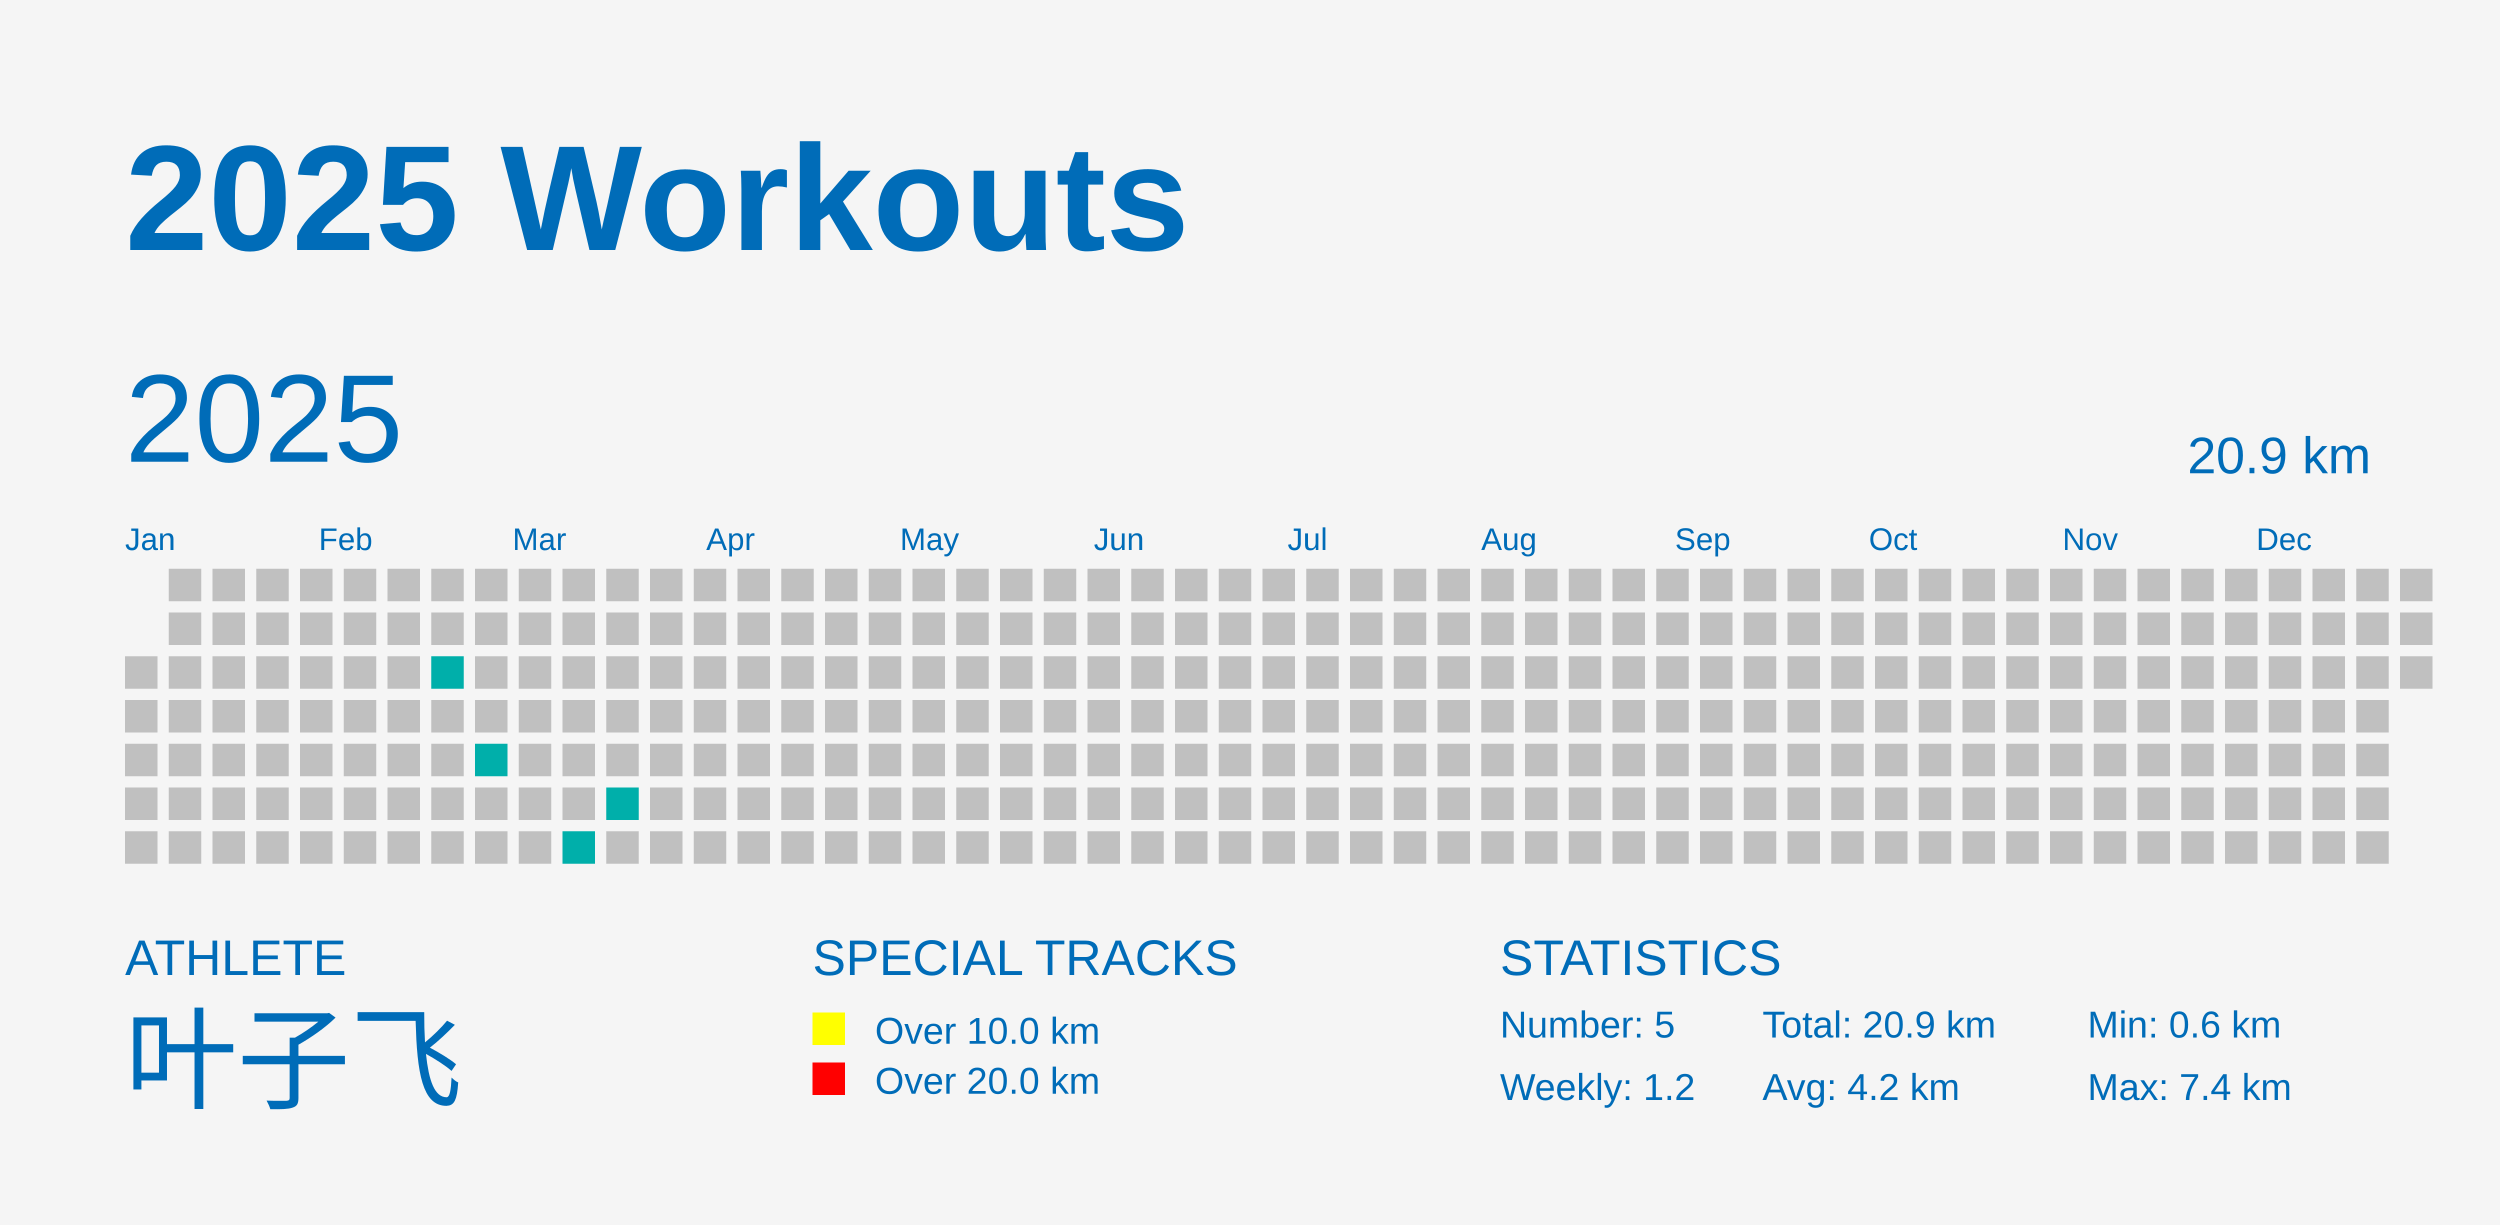
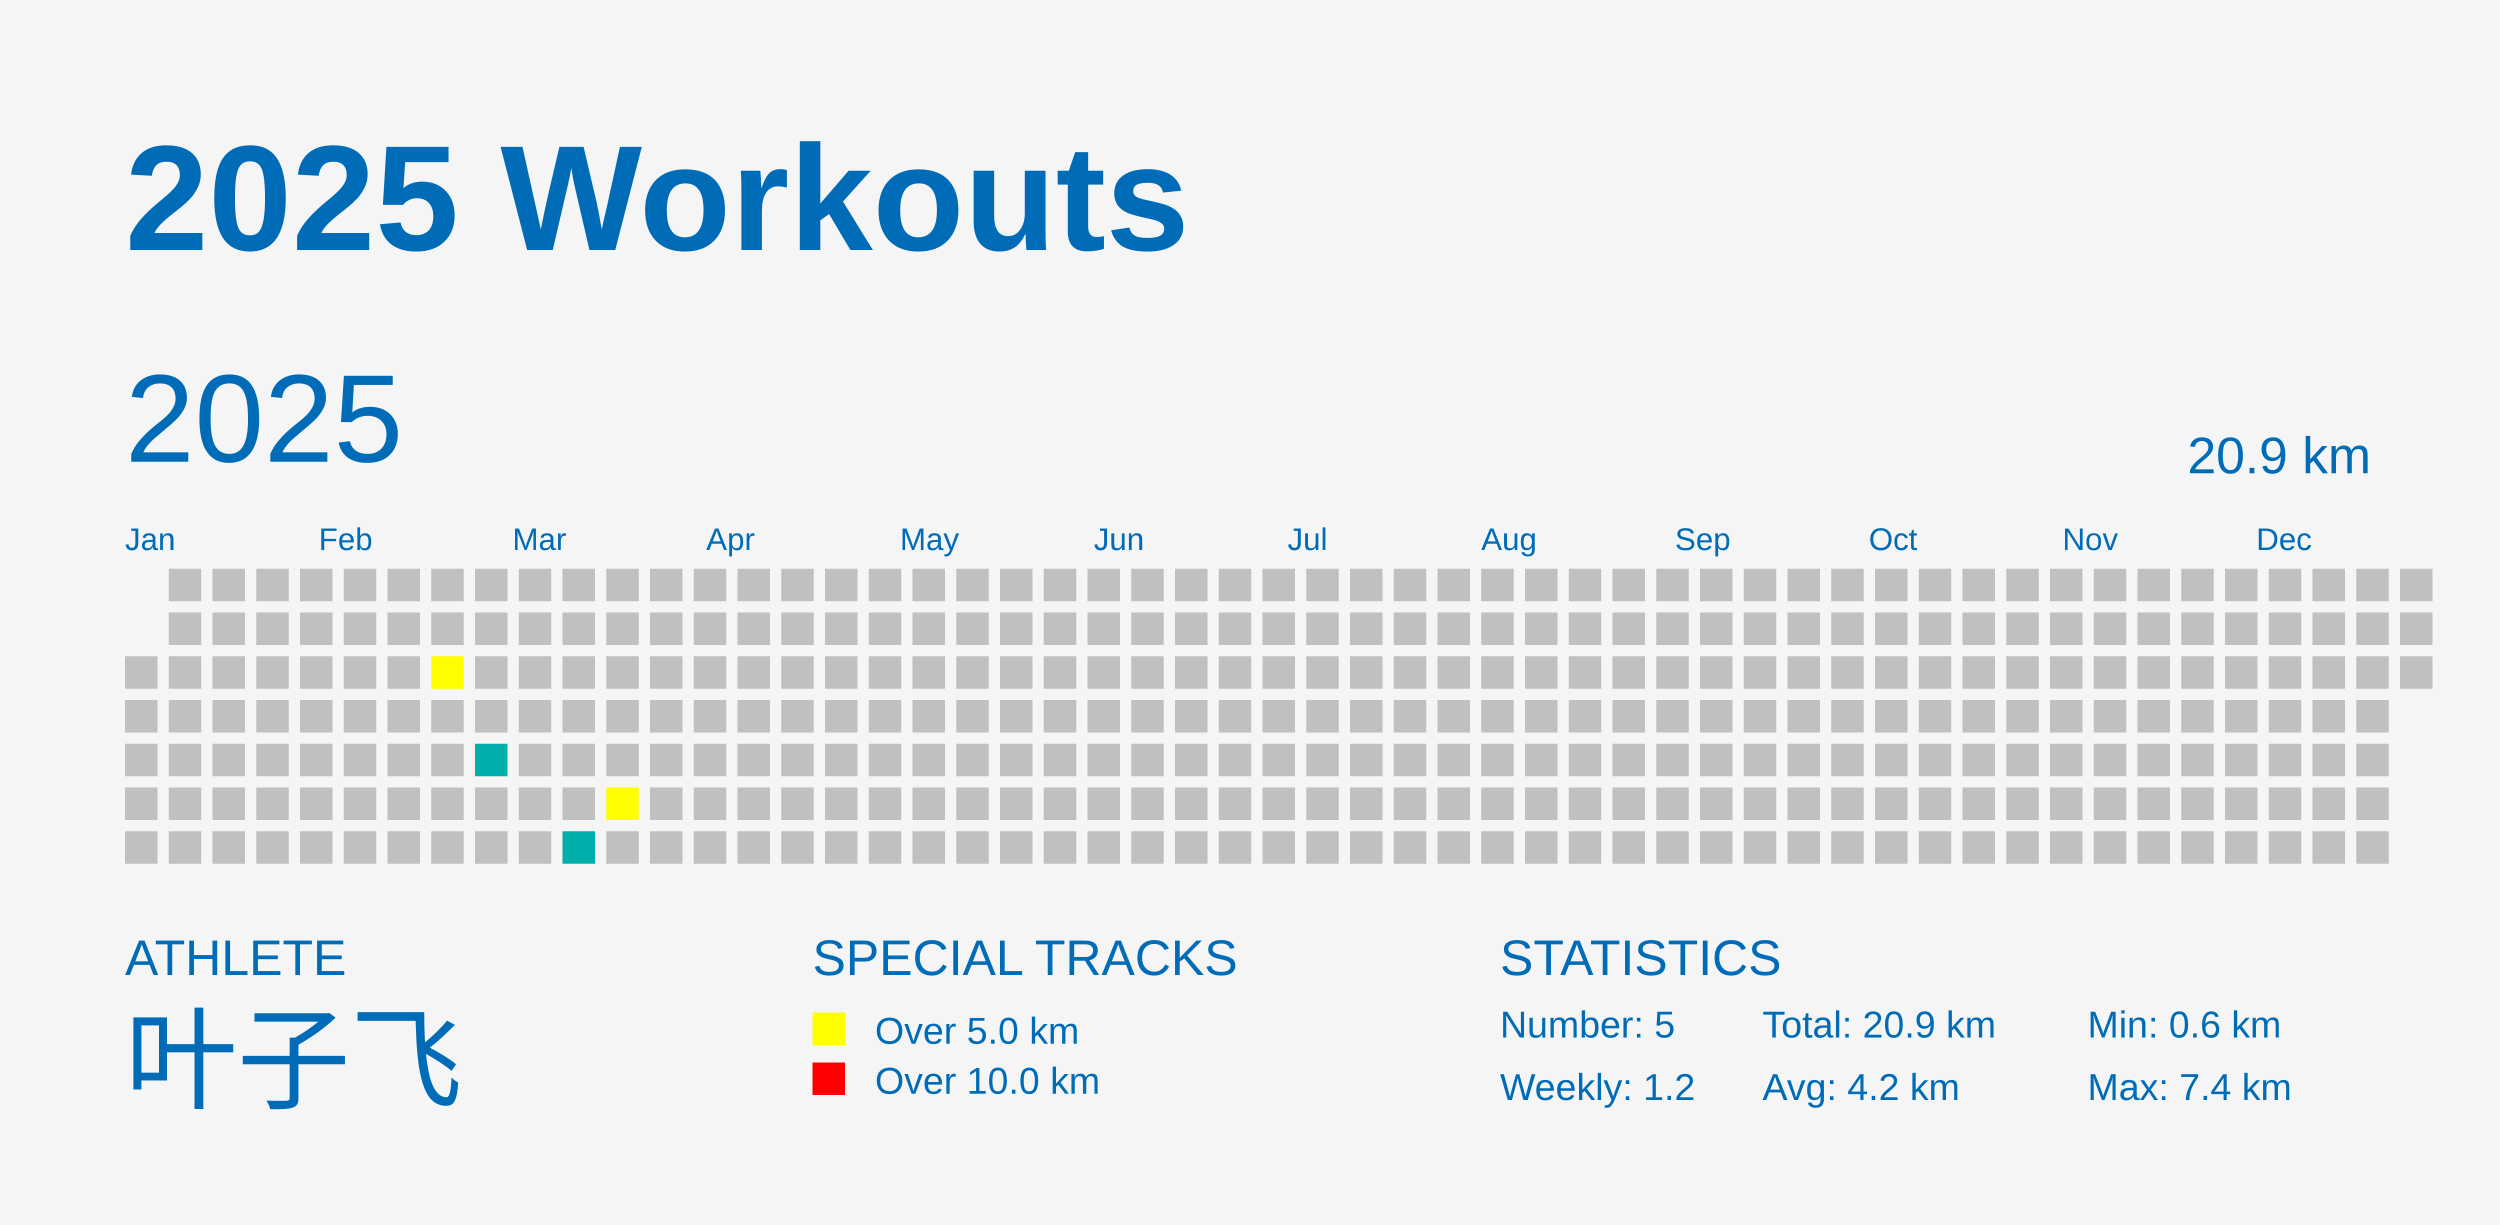
<svg xmlns="http://www.w3.org/2000/svg" baseProfile="full" height="98mm" version="1.1" viewBox="0,0,200,98" width="200mm">
  <defs />
  <rect fill="#f5f5f5" height="98" width="200" x="0" y="0" />
  <text fill="#006cb8" style="font-size:12px; font-family:Arial; font-weight:bold;" x="10" y="20">2025 Workouts</text>
  <text fill="#006cb8" style="font-size:4px; font-family:Arial" x="10" y="78">ATHLETE</text>
  <text fill="#006cb8" style="font-size:9px; font-family:Arial" x="10" y="88">叶子飞</text>
  <text fill="#006cb8" style="font-size:4px; font-family:Arial" x="65" y="78">SPECIAL TRACKS</text>
  <rect fill="yellow" height="2.6" width="2.6" x="65" y="81" />
-   <text fill="#006cb8" style="font-size:3px; font-family:Arial" x="70" y="83.5">Over 10.0 km</text>
+   <text fill="#006cb8" style="font-size:3px; font-family:Arial" x="70" y="83.5">Over 5.0 km</text>
  <rect fill="red" height="2.6" width="2.6" x="65" y="85" />
-   <text fill="#006cb8" style="font-size:3px; font-family:Arial" x="70" y="87.5">Over 20.0 km</text>
+   <text fill="#006cb8" style="font-size:3px; font-family:Arial" x="70" y="87.5">Over 10.0 km</text>
  <text fill="#006cb8" style="font-size:4px; font-family:Arial" x="120" y="78">STATISTICS</text>
  <text fill="#006cb8" style="font-size:3px; font-family:Arial" x="120" y="83">Number: 5</text>
  <text fill="#006cb8" style="font-size:3px; font-family:Arial" x="120" y="88">Weekly: 1.2</text>
  <text fill="#006cb8" style="font-size:3px; font-family:Arial" x="141" y="83">Total: 20.9 km</text>
  <text fill="#006cb8" style="font-size:3px; font-family:Arial" x="141" y="88">Avg: 4.2 km</text>
  <text fill="#006cb8" style="font-size:3px; font-family:Arial" x="167" y="83">Min: 0.6 km</text>
  <text fill="#006cb8" style="font-size:3px; font-family:Arial" x="167" y="88">Max: 7.4 km</text>
  <text dominant-baseline="hanging" fill="#006cb8" style="font-size:10.0px; font-family:Arial;" x="10" y="30">2025</text>
  <text dominant-baseline="hanging" fill="#006cb8" style="font-size:4.125px; font-family:Arial;" x="175" y="35">20.9 km</text>
  <text fill="#006cb8" style="font-size:2.5px; font-family:Arial" x="10.0" y="44">Jan</text>
  <text fill="#006cb8" style="font-size:2.5px; font-family:Arial" x="25.5" y="44">Feb</text>
  <text fill="#006cb8" style="font-size:2.5px; font-family:Arial" x="41.0" y="44">Mar</text>
  <text fill="#006cb8" style="font-size:2.5px; font-family:Arial" x="56.5" y="44">Apr</text>
  <text fill="#006cb8" style="font-size:2.5px; font-family:Arial" x="72.0" y="44">May</text>
  <text fill="#006cb8" style="font-size:2.5px; font-family:Arial" x="87.5" y="44">Jun</text>
  <text fill="#006cb8" style="font-size:2.5px; font-family:Arial" x="103.0" y="44">Jul</text>
  <text fill="#006cb8" style="font-size:2.5px; font-family:Arial" x="118.5" y="44">Aug</text>
  <text fill="#006cb8" style="font-size:2.5px; font-family:Arial" x="134.0" y="44">Sep</text>
  <text fill="#006cb8" style="font-size:2.5px; font-family:Arial" x="149.5" y="44">Oct</text>
  <text fill="#006cb8" style="font-size:2.5px; font-family:Arial" x="165.0" y="44">Nov</text>
  <text fill="#006cb8" style="font-size:2.5px; font-family:Arial" x="180.5" y="44">Dec</text>
  <rect fill="#C0C0C0" height="2.6" width="2.6" x="10.0" y="52.5" />
  <rect fill="#C0C0C0" height="2.6" width="2.6" x="10.0" y="56.0" />
  <rect fill="#C0C0C0" height="2.6" width="2.6" x="10.0" y="59.5" />
  <rect fill="#C0C0C0" height="2.6" width="2.6" x="10.0" y="63.0" />
  <rect fill="#C0C0C0" height="2.6" width="2.6" x="10.0" y="66.5" />
  <rect fill="#C0C0C0" height="2.6" width="2.6" x="13.5" y="45.5" />
  <rect fill="#C0C0C0" height="2.6" width="2.6" x="13.5" y="49.0" />
  <rect fill="#C0C0C0" height="2.6" width="2.6" x="13.5" y="52.5" />
  <rect fill="#C0C0C0" height="2.6" width="2.6" x="13.5" y="56.0" />
  <rect fill="#C0C0C0" height="2.6" width="2.6" x="13.5" y="59.5" />
  <rect fill="#C0C0C0" height="2.6" width="2.6" x="13.5" y="63.0" />
  <rect fill="#C0C0C0" height="2.6" width="2.6" x="13.5" y="66.5" />
  <rect fill="#C0C0C0" height="2.6" width="2.6" x="17.0" y="45.5" />
  <rect fill="#C0C0C0" height="2.6" width="2.6" x="17.0" y="49.0" />
  <rect fill="#C0C0C0" height="2.6" width="2.6" x="17.0" y="52.5" />
  <rect fill="#C0C0C0" height="2.6" width="2.6" x="17.0" y="56.0" />
  <rect fill="#C0C0C0" height="2.6" width="2.6" x="17.0" y="59.5" />
  <rect fill="#C0C0C0" height="2.6" width="2.6" x="17.0" y="63.0" />
  <rect fill="#C0C0C0" height="2.6" width="2.6" x="17.0" y="66.5" />
  <rect fill="#C0C0C0" height="2.6" width="2.6" x="20.5" y="45.5" />
  <rect fill="#C0C0C0" height="2.6" width="2.6" x="20.5" y="49.0" />
  <rect fill="#C0C0C0" height="2.6" width="2.6" x="20.5" y="52.5" />
  <rect fill="#C0C0C0" height="2.6" width="2.6" x="20.5" y="56.0" />
  <rect fill="#C0C0C0" height="2.6" width="2.6" x="20.5" y="59.5" />
  <rect fill="#C0C0C0" height="2.6" width="2.6" x="20.5" y="63.0" />
  <rect fill="#C0C0C0" height="2.6" width="2.6" x="20.5" y="66.5" />
  <rect fill="#C0C0C0" height="2.6" width="2.6" x="24.0" y="45.5" />
  <rect fill="#C0C0C0" height="2.6" width="2.6" x="24.0" y="49.0" />
  <rect fill="#C0C0C0" height="2.6" width="2.6" x="24.0" y="52.5" />
  <rect fill="#C0C0C0" height="2.6" width="2.6" x="24.0" y="56.0" />
  <rect fill="#C0C0C0" height="2.6" width="2.6" x="24.0" y="59.5" />
  <rect fill="#C0C0C0" height="2.6" width="2.6" x="24.0" y="63.0" />
  <rect fill="#C0C0C0" height="2.6" width="2.6" x="24.0" y="66.5" />
  <rect fill="#C0C0C0" height="2.6" width="2.6" x="27.5" y="45.5" />
  <rect fill="#C0C0C0" height="2.6" width="2.6" x="27.5" y="49.0" />
  <rect fill="#C0C0C0" height="2.6" width="2.6" x="27.5" y="52.5" />
  <rect fill="#C0C0C0" height="2.6" width="2.6" x="27.5" y="56.0" />
  <rect fill="#C0C0C0" height="2.6" width="2.6" x="27.5" y="59.5" />
  <rect fill="#C0C0C0" height="2.6" width="2.6" x="27.5" y="63.0" />
  <rect fill="#C0C0C0" height="2.6" width="2.6" x="27.5" y="66.5" />
  <rect fill="#C0C0C0" height="2.6" width="2.6" x="31.0" y="45.5" />
  <rect fill="#C0C0C0" height="2.6" width="2.6" x="31.0" y="49.0" />
  <rect fill="#C0C0C0" height="2.6" width="2.6" x="31.0" y="52.5" />
  <rect fill="#C0C0C0" height="2.6" width="2.6" x="31.0" y="56.0" />
  <rect fill="#C0C0C0" height="2.6" width="2.6" x="31.0" y="59.5" />
  <rect fill="#C0C0C0" height="2.6" width="2.6" x="31.0" y="63.0" />
  <rect fill="#C0C0C0" height="2.6" width="2.6" x="31.0" y="66.5" />
  <rect fill="#C0C0C0" height="2.6" width="2.6" x="34.5" y="45.5" />
  <rect fill="#C0C0C0" height="2.6" width="2.6" x="34.5" y="49.0" />
-   <rect fill="#00AFAA" height="2.6" width="2.6" x="34.5" y="52.5" />
+   <rect fill="yellow" height="2.6" width="2.6" x="34.5" y="52.5" />
  <rect fill="#C0C0C0" height="2.6" width="2.6" x="34.5" y="56.0" />
  <rect fill="#C0C0C0" height="2.6" width="2.6" x="34.5" y="59.5" />
  <rect fill="#C0C0C0" height="2.6" width="2.6" x="34.5" y="63.0" />
  <rect fill="#C0C0C0" height="2.6" width="2.6" x="34.5" y="66.5" />
  <rect fill="#C0C0C0" height="2.6" width="2.6" x="38.0" y="45.5" />
  <rect fill="#C0C0C0" height="2.6" width="2.6" x="38.0" y="49.0" />
  <rect fill="#C0C0C0" height="2.6" width="2.6" x="38.0" y="52.5" />
  <rect fill="#C0C0C0" height="2.6" width="2.6" x="38.0" y="56.0" />
  <rect fill="#00AFAA" height="2.6" width="2.6" x="38.0" y="59.5" />
  <rect fill="#C0C0C0" height="2.6" width="2.6" x="38.0" y="63.0" />
  <rect fill="#C0C0C0" height="2.6" width="2.6" x="38.0" y="66.5" />
  <rect fill="#C0C0C0" height="2.6" width="2.6" x="41.5" y="45.5" />
  <rect fill="#C0C0C0" height="2.6" width="2.6" x="41.5" y="49.0" />
  <rect fill="#C0C0C0" height="2.6" width="2.6" x="41.5" y="52.5" />
  <rect fill="#C0C0C0" height="2.6" width="2.6" x="41.5" y="56.0" />
  <rect fill="#C0C0C0" height="2.6" width="2.6" x="41.5" y="59.5" />
  <rect fill="#C0C0C0" height="2.6" width="2.6" x="41.5" y="63.0" />
  <rect fill="#C0C0C0" height="2.6" width="2.6" x="41.5" y="66.5" />
  <rect fill="#C0C0C0" height="2.6" width="2.6" x="45.0" y="45.5" />
  <rect fill="#C0C0C0" height="2.6" width="2.6" x="45.0" y="49.0" />
  <rect fill="#C0C0C0" height="2.6" width="2.6" x="45.0" y="52.5" />
  <rect fill="#C0C0C0" height="2.6" width="2.6" x="45.0" y="56.0" />
  <rect fill="#C0C0C0" height="2.6" width="2.6" x="45.0" y="59.5" />
  <rect fill="#C0C0C0" height="2.6" width="2.6" x="45.0" y="63.0" />
  <rect fill="#00AFAA" height="2.6" width="2.6" x="45.0" y="66.5" />
  <rect fill="#C0C0C0" height="2.6" width="2.6" x="48.5" y="45.5" />
  <rect fill="#C0C0C0" height="2.6" width="2.6" x="48.5" y="49.0" />
  <rect fill="#C0C0C0" height="2.6" width="2.6" x="48.5" y="52.5" />
  <rect fill="#C0C0C0" height="2.6" width="2.6" x="48.5" y="56.0" />
  <rect fill="#C0C0C0" height="2.6" width="2.6" x="48.5" y="59.5" />
-   <rect fill="#00AFAA" height="2.6" width="2.6" x="48.5" y="63.0" />
+   <rect fill="yellow" height="2.6" width="2.6" x="48.5" y="63.0" />
  <rect fill="#C0C0C0" height="2.6" width="2.6" x="48.5" y="66.5" />
  <rect fill="#C0C0C0" height="2.6" width="2.6" x="52.0" y="45.5" />
  <rect fill="#C0C0C0" height="2.6" width="2.6" x="52.0" y="49.0" />
  <rect fill="#C0C0C0" height="2.6" width="2.6" x="52.0" y="52.5" />
  <rect fill="#C0C0C0" height="2.6" width="2.6" x="52.0" y="56.0" />
  <rect fill="#C0C0C0" height="2.6" width="2.6" x="52.0" y="59.5" />
  <rect fill="#C0C0C0" height="2.6" width="2.6" x="52.0" y="63.0" />
  <rect fill="#C0C0C0" height="2.6" width="2.6" x="52.0" y="66.5" />
  <rect fill="#C0C0C0" height="2.6" width="2.6" x="55.5" y="45.5" />
  <rect fill="#C0C0C0" height="2.6" width="2.6" x="55.5" y="49.0" />
  <rect fill="#C0C0C0" height="2.6" width="2.6" x="55.5" y="52.5" />
  <rect fill="#C0C0C0" height="2.6" width="2.6" x="55.5" y="56.0" />
  <rect fill="#C0C0C0" height="2.6" width="2.6" x="55.5" y="59.5" />
  <rect fill="#C0C0C0" height="2.6" width="2.6" x="55.5" y="63.0" />
  <rect fill="#C0C0C0" height="2.6" width="2.6" x="55.5" y="66.5" />
  <rect fill="#C0C0C0" height="2.6" width="2.6" x="59.0" y="45.5" />
  <rect fill="#C0C0C0" height="2.6" width="2.6" x="59.0" y="49.0" />
  <rect fill="#C0C0C0" height="2.6" width="2.6" x="59.0" y="52.5" />
  <rect fill="#C0C0C0" height="2.6" width="2.6" x="59.0" y="56.0" />
  <rect fill="#C0C0C0" height="2.6" width="2.6" x="59.0" y="59.5" />
  <rect fill="#C0C0C0" height="2.6" width="2.6" x="59.0" y="63.0" />
  <rect fill="#C0C0C0" height="2.6" width="2.6" x="59.0" y="66.5" />
  <rect fill="#C0C0C0" height="2.6" width="2.6" x="62.5" y="45.5" />
  <rect fill="#C0C0C0" height="2.6" width="2.6" x="62.5" y="49.0" />
  <rect fill="#C0C0C0" height="2.6" width="2.6" x="62.5" y="52.5" />
  <rect fill="#C0C0C0" height="2.6" width="2.6" x="62.5" y="56.0" />
  <rect fill="#C0C0C0" height="2.6" width="2.6" x="62.5" y="59.5" />
  <rect fill="#C0C0C0" height="2.6" width="2.6" x="62.5" y="63.0" />
  <rect fill="#C0C0C0" height="2.6" width="2.6" x="62.5" y="66.5" />
  <rect fill="#C0C0C0" height="2.6" width="2.6" x="66.0" y="45.5" />
  <rect fill="#C0C0C0" height="2.6" width="2.6" x="66.0" y="49.0" />
  <rect fill="#C0C0C0" height="2.6" width="2.6" x="66.0" y="52.5" />
  <rect fill="#C0C0C0" height="2.6" width="2.6" x="66.0" y="56.0" />
  <rect fill="#C0C0C0" height="2.6" width="2.6" x="66.0" y="59.5" />
  <rect fill="#C0C0C0" height="2.6" width="2.6" x="66.0" y="63.0" />
  <rect fill="#C0C0C0" height="2.6" width="2.6" x="66.0" y="66.5" />
  <rect fill="#C0C0C0" height="2.6" width="2.6" x="69.5" y="45.5" />
  <rect fill="#C0C0C0" height="2.6" width="2.6" x="69.5" y="49.0" />
  <rect fill="#C0C0C0" height="2.6" width="2.6" x="69.5" y="52.5" />
  <rect fill="#C0C0C0" height="2.6" width="2.6" x="69.5" y="56.0" />
  <rect fill="#C0C0C0" height="2.6" width="2.6" x="69.5" y="59.5" />
  <rect fill="#C0C0C0" height="2.6" width="2.6" x="69.5" y="63.0" />
  <rect fill="#C0C0C0" height="2.6" width="2.6" x="69.5" y="66.5" />
  <rect fill="#C0C0C0" height="2.6" width="2.6" x="73.0" y="45.5" />
  <rect fill="#C0C0C0" height="2.6" width="2.6" x="73.0" y="49.0" />
  <rect fill="#C0C0C0" height="2.6" width="2.6" x="73.0" y="52.5" />
  <rect fill="#C0C0C0" height="2.6" width="2.6" x="73.0" y="56.0" />
  <rect fill="#C0C0C0" height="2.6" width="2.6" x="73.0" y="59.5" />
  <rect fill="#C0C0C0" height="2.6" width="2.6" x="73.0" y="63.0" />
  <rect fill="#C0C0C0" height="2.6" width="2.6" x="73.0" y="66.5" />
  <rect fill="#C0C0C0" height="2.6" width="2.6" x="76.5" y="45.5" />
  <rect fill="#C0C0C0" height="2.6" width="2.6" x="76.5" y="49.0" />
  <rect fill="#C0C0C0" height="2.6" width="2.6" x="76.5" y="52.5" />
  <rect fill="#C0C0C0" height="2.6" width="2.6" x="76.5" y="56.0" />
  <rect fill="#C0C0C0" height="2.6" width="2.6" x="76.5" y="59.5" />
  <rect fill="#C0C0C0" height="2.6" width="2.6" x="76.5" y="63.0" />
  <rect fill="#C0C0C0" height="2.6" width="2.6" x="76.5" y="66.5" />
  <rect fill="#C0C0C0" height="2.6" width="2.6" x="80.0" y="45.5" />
  <rect fill="#C0C0C0" height="2.6" width="2.6" x="80.0" y="49.0" />
  <rect fill="#C0C0C0" height="2.6" width="2.6" x="80.0" y="52.5" />
  <rect fill="#C0C0C0" height="2.6" width="2.6" x="80.0" y="56.0" />
  <rect fill="#C0C0C0" height="2.6" width="2.6" x="80.0" y="59.5" />
  <rect fill="#C0C0C0" height="2.6" width="2.6" x="80.0" y="63.0" />
  <rect fill="#C0C0C0" height="2.6" width="2.6" x="80.0" y="66.5" />
  <rect fill="#C0C0C0" height="2.6" width="2.6" x="83.5" y="45.5" />
  <rect fill="#C0C0C0" height="2.6" width="2.6" x="83.5" y="49.0" />
  <rect fill="#C0C0C0" height="2.6" width="2.6" x="83.5" y="52.5" />
  <rect fill="#C0C0C0" height="2.6" width="2.6" x="83.5" y="56.0" />
  <rect fill="#C0C0C0" height="2.6" width="2.6" x="83.5" y="59.5" />
  <rect fill="#C0C0C0" height="2.6" width="2.6" x="83.5" y="63.0" />
  <rect fill="#C0C0C0" height="2.6" width="2.6" x="83.5" y="66.5" />
  <rect fill="#C0C0C0" height="2.6" width="2.6" x="87.0" y="45.5" />
  <rect fill="#C0C0C0" height="2.6" width="2.6" x="87.0" y="49.0" />
  <rect fill="#C0C0C0" height="2.6" width="2.6" x="87.0" y="52.5" />
  <rect fill="#C0C0C0" height="2.6" width="2.6" x="87.0" y="56.0" />
  <rect fill="#C0C0C0" height="2.6" width="2.6" x="87.0" y="59.5" />
  <rect fill="#C0C0C0" height="2.6" width="2.6" x="87.0" y="63.0" />
  <rect fill="#C0C0C0" height="2.6" width="2.6" x="87.0" y="66.5" />
  <rect fill="#C0C0C0" height="2.6" width="2.6" x="90.5" y="45.5" />
  <rect fill="#C0C0C0" height="2.6" width="2.6" x="90.5" y="49.0" />
  <rect fill="#C0C0C0" height="2.6" width="2.6" x="90.5" y="52.5" />
  <rect fill="#C0C0C0" height="2.6" width="2.6" x="90.5" y="56.0" />
  <rect fill="#C0C0C0" height="2.6" width="2.6" x="90.5" y="59.5" />
  <rect fill="#C0C0C0" height="2.6" width="2.6" x="90.5" y="63.0" />
  <rect fill="#C0C0C0" height="2.6" width="2.6" x="90.5" y="66.5" />
  <rect fill="#C0C0C0" height="2.6" width="2.6" x="94.0" y="45.5" />
  <rect fill="#C0C0C0" height="2.6" width="2.6" x="94.0" y="49.0" />
  <rect fill="#C0C0C0" height="2.6" width="2.6" x="94.0" y="52.5" />
  <rect fill="#C0C0C0" height="2.6" width="2.6" x="94.0" y="56.0" />
  <rect fill="#C0C0C0" height="2.6" width="2.6" x="94.0" y="59.5" />
  <rect fill="#C0C0C0" height="2.6" width="2.6" x="94.0" y="63.0" />
  <rect fill="#C0C0C0" height="2.6" width="2.6" x="94.0" y="66.5" />
  <rect fill="#C0C0C0" height="2.6" width="2.6" x="97.5" y="45.5" />
  <rect fill="#C0C0C0" height="2.6" width="2.6" x="97.5" y="49.0" />
  <rect fill="#C0C0C0" height="2.6" width="2.6" x="97.5" y="52.5" />
  <rect fill="#C0C0C0" height="2.6" width="2.6" x="97.5" y="56.0" />
  <rect fill="#C0C0C0" height="2.6" width="2.6" x="97.5" y="59.5" />
  <rect fill="#C0C0C0" height="2.6" width="2.6" x="97.5" y="63.0" />
  <rect fill="#C0C0C0" height="2.6" width="2.6" x="97.5" y="66.5" />
  <rect fill="#C0C0C0" height="2.6" width="2.6" x="101.0" y="45.5" />
  <rect fill="#C0C0C0" height="2.6" width="2.6" x="101.0" y="49.0" />
  <rect fill="#C0C0C0" height="2.6" width="2.6" x="101.0" y="52.5" />
  <rect fill="#C0C0C0" height="2.6" width="2.6" x="101.0" y="56.0" />
  <rect fill="#C0C0C0" height="2.6" width="2.6" x="101.0" y="59.5" />
  <rect fill="#C0C0C0" height="2.6" width="2.6" x="101.0" y="63.0" />
  <rect fill="#C0C0C0" height="2.6" width="2.6" x="101.0" y="66.5" />
  <rect fill="#C0C0C0" height="2.6" width="2.6" x="104.5" y="45.5" />
  <rect fill="#C0C0C0" height="2.6" width="2.6" x="104.5" y="49.0" />
  <rect fill="#C0C0C0" height="2.6" width="2.6" x="104.5" y="52.5" />
  <rect fill="#C0C0C0" height="2.6" width="2.6" x="104.5" y="56.0" />
  <rect fill="#C0C0C0" height="2.6" width="2.6" x="104.5" y="59.5" />
  <rect fill="#C0C0C0" height="2.6" width="2.6" x="104.5" y="63.0" />
  <rect fill="#C0C0C0" height="2.6" width="2.6" x="104.5" y="66.5" />
  <rect fill="#C0C0C0" height="2.6" width="2.6" x="108.0" y="45.5" />
  <rect fill="#C0C0C0" height="2.6" width="2.6" x="108.0" y="49.0" />
  <rect fill="#C0C0C0" height="2.6" width="2.6" x="108.0" y="52.5" />
  <rect fill="#C0C0C0" height="2.6" width="2.6" x="108.0" y="56.0" />
  <rect fill="#C0C0C0" height="2.6" width="2.6" x="108.0" y="59.5" />
  <rect fill="#C0C0C0" height="2.6" width="2.6" x="108.0" y="63.0" />
  <rect fill="#C0C0C0" height="2.6" width="2.6" x="108.0" y="66.5" />
  <rect fill="#C0C0C0" height="2.6" width="2.6" x="111.5" y="45.5" />
  <rect fill="#C0C0C0" height="2.6" width="2.6" x="111.5" y="49.0" />
  <rect fill="#C0C0C0" height="2.6" width="2.6" x="111.5" y="52.5" />
  <rect fill="#C0C0C0" height="2.6" width="2.6" x="111.5" y="56.0" />
  <rect fill="#C0C0C0" height="2.6" width="2.6" x="111.5" y="59.5" />
  <rect fill="#C0C0C0" height="2.6" width="2.6" x="111.5" y="63.0" />
  <rect fill="#C0C0C0" height="2.6" width="2.6" x="111.5" y="66.5" />
  <rect fill="#C0C0C0" height="2.6" width="2.6" x="115.0" y="45.5" />
  <rect fill="#C0C0C0" height="2.6" width="2.6" x="115.0" y="49.0" />
  <rect fill="#C0C0C0" height="2.6" width="2.6" x="115.0" y="52.5" />
  <rect fill="#C0C0C0" height="2.6" width="2.6" x="115.0" y="56.0" />
  <rect fill="#C0C0C0" height="2.6" width="2.6" x="115.0" y="59.5" />
  <rect fill="#C0C0C0" height="2.6" width="2.6" x="115.0" y="63.0" />
  <rect fill="#C0C0C0" height="2.6" width="2.6" x="115.0" y="66.5" />
  <rect fill="#C0C0C0" height="2.6" width="2.6" x="118.5" y="45.5" />
  <rect fill="#C0C0C0" height="2.6" width="2.6" x="118.5" y="49.0" />
  <rect fill="#C0C0C0" height="2.6" width="2.6" x="118.5" y="52.5" />
  <rect fill="#C0C0C0" height="2.6" width="2.6" x="118.5" y="56.0" />
  <rect fill="#C0C0C0" height="2.6" width="2.6" x="118.5" y="59.5" />
  <rect fill="#C0C0C0" height="2.6" width="2.6" x="118.5" y="63.0" />
  <rect fill="#C0C0C0" height="2.6" width="2.6" x="118.5" y="66.5" />
  <rect fill="#C0C0C0" height="2.6" width="2.6" x="122.0" y="45.5" />
  <rect fill="#C0C0C0" height="2.6" width="2.6" x="122.0" y="49.0" />
  <rect fill="#C0C0C0" height="2.6" width="2.6" x="122.0" y="52.5" />
  <rect fill="#C0C0C0" height="2.6" width="2.6" x="122.0" y="56.0" />
  <rect fill="#C0C0C0" height="2.6" width="2.6" x="122.0" y="59.5" />
  <rect fill="#C0C0C0" height="2.6" width="2.6" x="122.0" y="63.0" />
  <rect fill="#C0C0C0" height="2.6" width="2.6" x="122.0" y="66.5" />
  <rect fill="#C0C0C0" height="2.6" width="2.6" x="125.5" y="45.5" />
  <rect fill="#C0C0C0" height="2.6" width="2.6" x="125.5" y="49.0" />
  <rect fill="#C0C0C0" height="2.6" width="2.6" x="125.5" y="52.5" />
  <rect fill="#C0C0C0" height="2.6" width="2.6" x="125.5" y="56.0" />
  <rect fill="#C0C0C0" height="2.6" width="2.6" x="125.5" y="59.5" />
  <rect fill="#C0C0C0" height="2.6" width="2.6" x="125.5" y="63.0" />
  <rect fill="#C0C0C0" height="2.6" width="2.6" x="125.5" y="66.5" />
  <rect fill="#C0C0C0" height="2.6" width="2.6" x="129.0" y="45.5" />
  <rect fill="#C0C0C0" height="2.6" width="2.6" x="129.0" y="49.0" />
  <rect fill="#C0C0C0" height="2.6" width="2.6" x="129.0" y="52.5" />
  <rect fill="#C0C0C0" height="2.6" width="2.6" x="129.0" y="56.0" />
  <rect fill="#C0C0C0" height="2.6" width="2.6" x="129.0" y="59.5" />
  <rect fill="#C0C0C0" height="2.6" width="2.6" x="129.0" y="63.0" />
  <rect fill="#C0C0C0" height="2.6" width="2.6" x="129.0" y="66.5" />
  <rect fill="#C0C0C0" height="2.6" width="2.6" x="132.5" y="45.5" />
  <rect fill="#C0C0C0" height="2.6" width="2.6" x="132.5" y="49.0" />
  <rect fill="#C0C0C0" height="2.6" width="2.6" x="132.5" y="52.5" />
  <rect fill="#C0C0C0" height="2.6" width="2.6" x="132.5" y="56.0" />
  <rect fill="#C0C0C0" height="2.6" width="2.6" x="132.5" y="59.5" />
  <rect fill="#C0C0C0" height="2.6" width="2.6" x="132.5" y="63.0" />
  <rect fill="#C0C0C0" height="2.6" width="2.6" x="132.5" y="66.5" />
  <rect fill="#C0C0C0" height="2.6" width="2.6" x="136.0" y="45.5" />
  <rect fill="#C0C0C0" height="2.6" width="2.6" x="136.0" y="49.0" />
  <rect fill="#C0C0C0" height="2.6" width="2.6" x="136.0" y="52.5" />
  <rect fill="#C0C0C0" height="2.6" width="2.6" x="136.0" y="56.0" />
  <rect fill="#C0C0C0" height="2.6" width="2.6" x="136.0" y="59.5" />
  <rect fill="#C0C0C0" height="2.6" width="2.6" x="136.0" y="63.0" />
  <rect fill="#C0C0C0" height="2.6" width="2.6" x="136.0" y="66.5" />
  <rect fill="#C0C0C0" height="2.6" width="2.6" x="139.5" y="45.5" />
  <rect fill="#C0C0C0" height="2.6" width="2.6" x="139.5" y="49.0" />
  <rect fill="#C0C0C0" height="2.6" width="2.6" x="139.5" y="52.5" />
  <rect fill="#C0C0C0" height="2.6" width="2.6" x="139.5" y="56.0" />
  <rect fill="#C0C0C0" height="2.6" width="2.6" x="139.5" y="59.5" />
  <rect fill="#C0C0C0" height="2.6" width="2.6" x="139.5" y="63.0" />
  <rect fill="#C0C0C0" height="2.6" width="2.6" x="139.5" y="66.5" />
  <rect fill="#C0C0C0" height="2.6" width="2.6" x="143.0" y="45.5" />
  <rect fill="#C0C0C0" height="2.6" width="2.6" x="143.0" y="49.0" />
  <rect fill="#C0C0C0" height="2.6" width="2.6" x="143.0" y="52.5" />
  <rect fill="#C0C0C0" height="2.6" width="2.6" x="143.0" y="56.0" />
  <rect fill="#C0C0C0" height="2.6" width="2.6" x="143.0" y="59.5" />
  <rect fill="#C0C0C0" height="2.6" width="2.6" x="143.0" y="63.0" />
  <rect fill="#C0C0C0" height="2.6" width="2.6" x="143.0" y="66.5" />
  <rect fill="#C0C0C0" height="2.6" width="2.6" x="146.5" y="45.5" />
  <rect fill="#C0C0C0" height="2.6" width="2.6" x="146.5" y="49.0" />
  <rect fill="#C0C0C0" height="2.6" width="2.6" x="146.5" y="52.5" />
  <rect fill="#C0C0C0" height="2.6" width="2.6" x="146.5" y="56.0" />
  <rect fill="#C0C0C0" height="2.6" width="2.6" x="146.5" y="59.5" />
  <rect fill="#C0C0C0" height="2.6" width="2.6" x="146.5" y="63.0" />
  <rect fill="#C0C0C0" height="2.6" width="2.6" x="146.5" y="66.5" />
  <rect fill="#C0C0C0" height="2.6" width="2.6" x="150.0" y="45.5" />
  <rect fill="#C0C0C0" height="2.6" width="2.6" x="150.0" y="49.0" />
  <rect fill="#C0C0C0" height="2.6" width="2.6" x="150.0" y="52.5" />
  <rect fill="#C0C0C0" height="2.6" width="2.6" x="150.0" y="56.0" />
  <rect fill="#C0C0C0" height="2.6" width="2.6" x="150.0" y="59.5" />
  <rect fill="#C0C0C0" height="2.6" width="2.6" x="150.0" y="63.0" />
  <rect fill="#C0C0C0" height="2.6" width="2.6" x="150.0" y="66.5" />
  <rect fill="#C0C0C0" height="2.6" width="2.6" x="153.5" y="45.5" />
  <rect fill="#C0C0C0" height="2.6" width="2.6" x="153.5" y="49.0" />
  <rect fill="#C0C0C0" height="2.6" width="2.6" x="153.5" y="52.5" />
  <rect fill="#C0C0C0" height="2.6" width="2.6" x="153.5" y="56.0" />
  <rect fill="#C0C0C0" height="2.6" width="2.6" x="153.5" y="59.5" />
  <rect fill="#C0C0C0" height="2.6" width="2.6" x="153.5" y="63.0" />
  <rect fill="#C0C0C0" height="2.6" width="2.6" x="153.5" y="66.5" />
  <rect fill="#C0C0C0" height="2.6" width="2.6" x="157.0" y="45.5" />
  <rect fill="#C0C0C0" height="2.6" width="2.6" x="157.0" y="49.0" />
  <rect fill="#C0C0C0" height="2.6" width="2.6" x="157.0" y="52.5" />
  <rect fill="#C0C0C0" height="2.6" width="2.6" x="157.0" y="56.0" />
  <rect fill="#C0C0C0" height="2.6" width="2.6" x="157.0" y="59.5" />
  <rect fill="#C0C0C0" height="2.6" width="2.6" x="157.0" y="63.0" />
  <rect fill="#C0C0C0" height="2.6" width="2.6" x="157.0" y="66.5" />
  <rect fill="#C0C0C0" height="2.6" width="2.6" x="160.5" y="45.5" />
  <rect fill="#C0C0C0" height="2.6" width="2.6" x="160.5" y="49.0" />
  <rect fill="#C0C0C0" height="2.6" width="2.6" x="160.5" y="52.5" />
  <rect fill="#C0C0C0" height="2.6" width="2.6" x="160.5" y="56.0" />
  <rect fill="#C0C0C0" height="2.6" width="2.6" x="160.5" y="59.5" />
  <rect fill="#C0C0C0" height="2.6" width="2.6" x="160.5" y="63.0" />
  <rect fill="#C0C0C0" height="2.6" width="2.6" x="160.5" y="66.5" />
  <rect fill="#C0C0C0" height="2.6" width="2.6" x="164.0" y="45.5" />
  <rect fill="#C0C0C0" height="2.6" width="2.6" x="164.0" y="49.0" />
  <rect fill="#C0C0C0" height="2.6" width="2.6" x="164.0" y="52.5" />
  <rect fill="#C0C0C0" height="2.6" width="2.6" x="164.0" y="56.0" />
  <rect fill="#C0C0C0" height="2.6" width="2.6" x="164.0" y="59.5" />
  <rect fill="#C0C0C0" height="2.6" width="2.6" x="164.0" y="63.0" />
  <rect fill="#C0C0C0" height="2.6" width="2.6" x="164.0" y="66.5" />
  <rect fill="#C0C0C0" height="2.6" width="2.6" x="167.5" y="45.5" />
  <rect fill="#C0C0C0" height="2.6" width="2.6" x="167.5" y="49.0" />
  <rect fill="#C0C0C0" height="2.6" width="2.6" x="167.5" y="52.5" />
  <rect fill="#C0C0C0" height="2.6" width="2.6" x="167.5" y="56.0" />
  <rect fill="#C0C0C0" height="2.6" width="2.6" x="167.5" y="59.5" />
  <rect fill="#C0C0C0" height="2.6" width="2.6" x="167.5" y="63.0" />
  <rect fill="#C0C0C0" height="2.6" width="2.6" x="167.5" y="66.5" />
  <rect fill="#C0C0C0" height="2.6" width="2.6" x="171.0" y="45.5" />
  <rect fill="#C0C0C0" height="2.6" width="2.6" x="171.0" y="49.0" />
  <rect fill="#C0C0C0" height="2.6" width="2.6" x="171.0" y="52.5" />
  <rect fill="#C0C0C0" height="2.6" width="2.6" x="171.0" y="56.0" />
  <rect fill="#C0C0C0" height="2.6" width="2.6" x="171.0" y="59.5" />
  <rect fill="#C0C0C0" height="2.6" width="2.6" x="171.0" y="63.0" />
  <rect fill="#C0C0C0" height="2.6" width="2.6" x="171.0" y="66.5" />
  <rect fill="#C0C0C0" height="2.6" width="2.6" x="174.5" y="45.5" />
  <rect fill="#C0C0C0" height="2.6" width="2.6" x="174.5" y="49.0" />
  <rect fill="#C0C0C0" height="2.6" width="2.6" x="174.5" y="52.5" />
  <rect fill="#C0C0C0" height="2.6" width="2.6" x="174.5" y="56.0" />
  <rect fill="#C0C0C0" height="2.6" width="2.6" x="174.5" y="59.5" />
  <rect fill="#C0C0C0" height="2.6" width="2.6" x="174.5" y="63.0" />
  <rect fill="#C0C0C0" height="2.6" width="2.6" x="174.5" y="66.5" />
  <rect fill="#C0C0C0" height="2.6" width="2.6" x="178.0" y="45.5" />
  <rect fill="#C0C0C0" height="2.6" width="2.6" x="178.0" y="49.0" />
  <rect fill="#C0C0C0" height="2.6" width="2.6" x="178.0" y="52.5" />
  <rect fill="#C0C0C0" height="2.6" width="2.6" x="178.0" y="56.0" />
  <rect fill="#C0C0C0" height="2.6" width="2.6" x="178.0" y="59.5" />
  <rect fill="#C0C0C0" height="2.6" width="2.6" x="178.0" y="63.0" />
  <rect fill="#C0C0C0" height="2.6" width="2.6" x="178.0" y="66.5" />
  <rect fill="#C0C0C0" height="2.6" width="2.6" x="181.5" y="45.5" />
  <rect fill="#C0C0C0" height="2.6" width="2.6" x="181.5" y="49.0" />
  <rect fill="#C0C0C0" height="2.6" width="2.6" x="181.5" y="52.5" />
  <rect fill="#C0C0C0" height="2.6" width="2.6" x="181.5" y="56.0" />
  <rect fill="#C0C0C0" height="2.6" width="2.6" x="181.5" y="59.5" />
  <rect fill="#C0C0C0" height="2.6" width="2.6" x="181.5" y="63.0" />
  <rect fill="#C0C0C0" height="2.6" width="2.6" x="181.5" y="66.5" />
  <rect fill="#C0C0C0" height="2.6" width="2.6" x="185.0" y="45.5" />
  <rect fill="#C0C0C0" height="2.6" width="2.6" x="185.0" y="49.0" />
  <rect fill="#C0C0C0" height="2.6" width="2.6" x="185.0" y="52.5" />
  <rect fill="#C0C0C0" height="2.6" width="2.6" x="185.0" y="56.0" />
  <rect fill="#C0C0C0" height="2.6" width="2.6" x="185.0" y="59.5" />
  <rect fill="#C0C0C0" height="2.6" width="2.6" x="185.0" y="63.0" />
  <rect fill="#C0C0C0" height="2.6" width="2.6" x="185.0" y="66.5" />
  <rect fill="#C0C0C0" height="2.6" width="2.6" x="188.5" y="45.5" />
  <rect fill="#C0C0C0" height="2.6" width="2.6" x="188.5" y="49.0" />
  <rect fill="#C0C0C0" height="2.6" width="2.6" x="188.5" y="52.5" />
  <rect fill="#C0C0C0" height="2.6" width="2.6" x="188.5" y="56.0" />
  <rect fill="#C0C0C0" height="2.6" width="2.6" x="188.5" y="59.5" />
  <rect fill="#C0C0C0" height="2.6" width="2.6" x="188.5" y="63.0" />
  <rect fill="#C0C0C0" height="2.6" width="2.6" x="188.5" y="66.5" />
  <rect fill="#C0C0C0" height="2.6" width="2.6" x="192.0" y="45.5" />
  <rect fill="#C0C0C0" height="2.6" width="2.6" x="192.0" y="49.0" />
  <rect fill="#C0C0C0" height="2.6" width="2.6" x="192.0" y="52.5" />
</svg>
